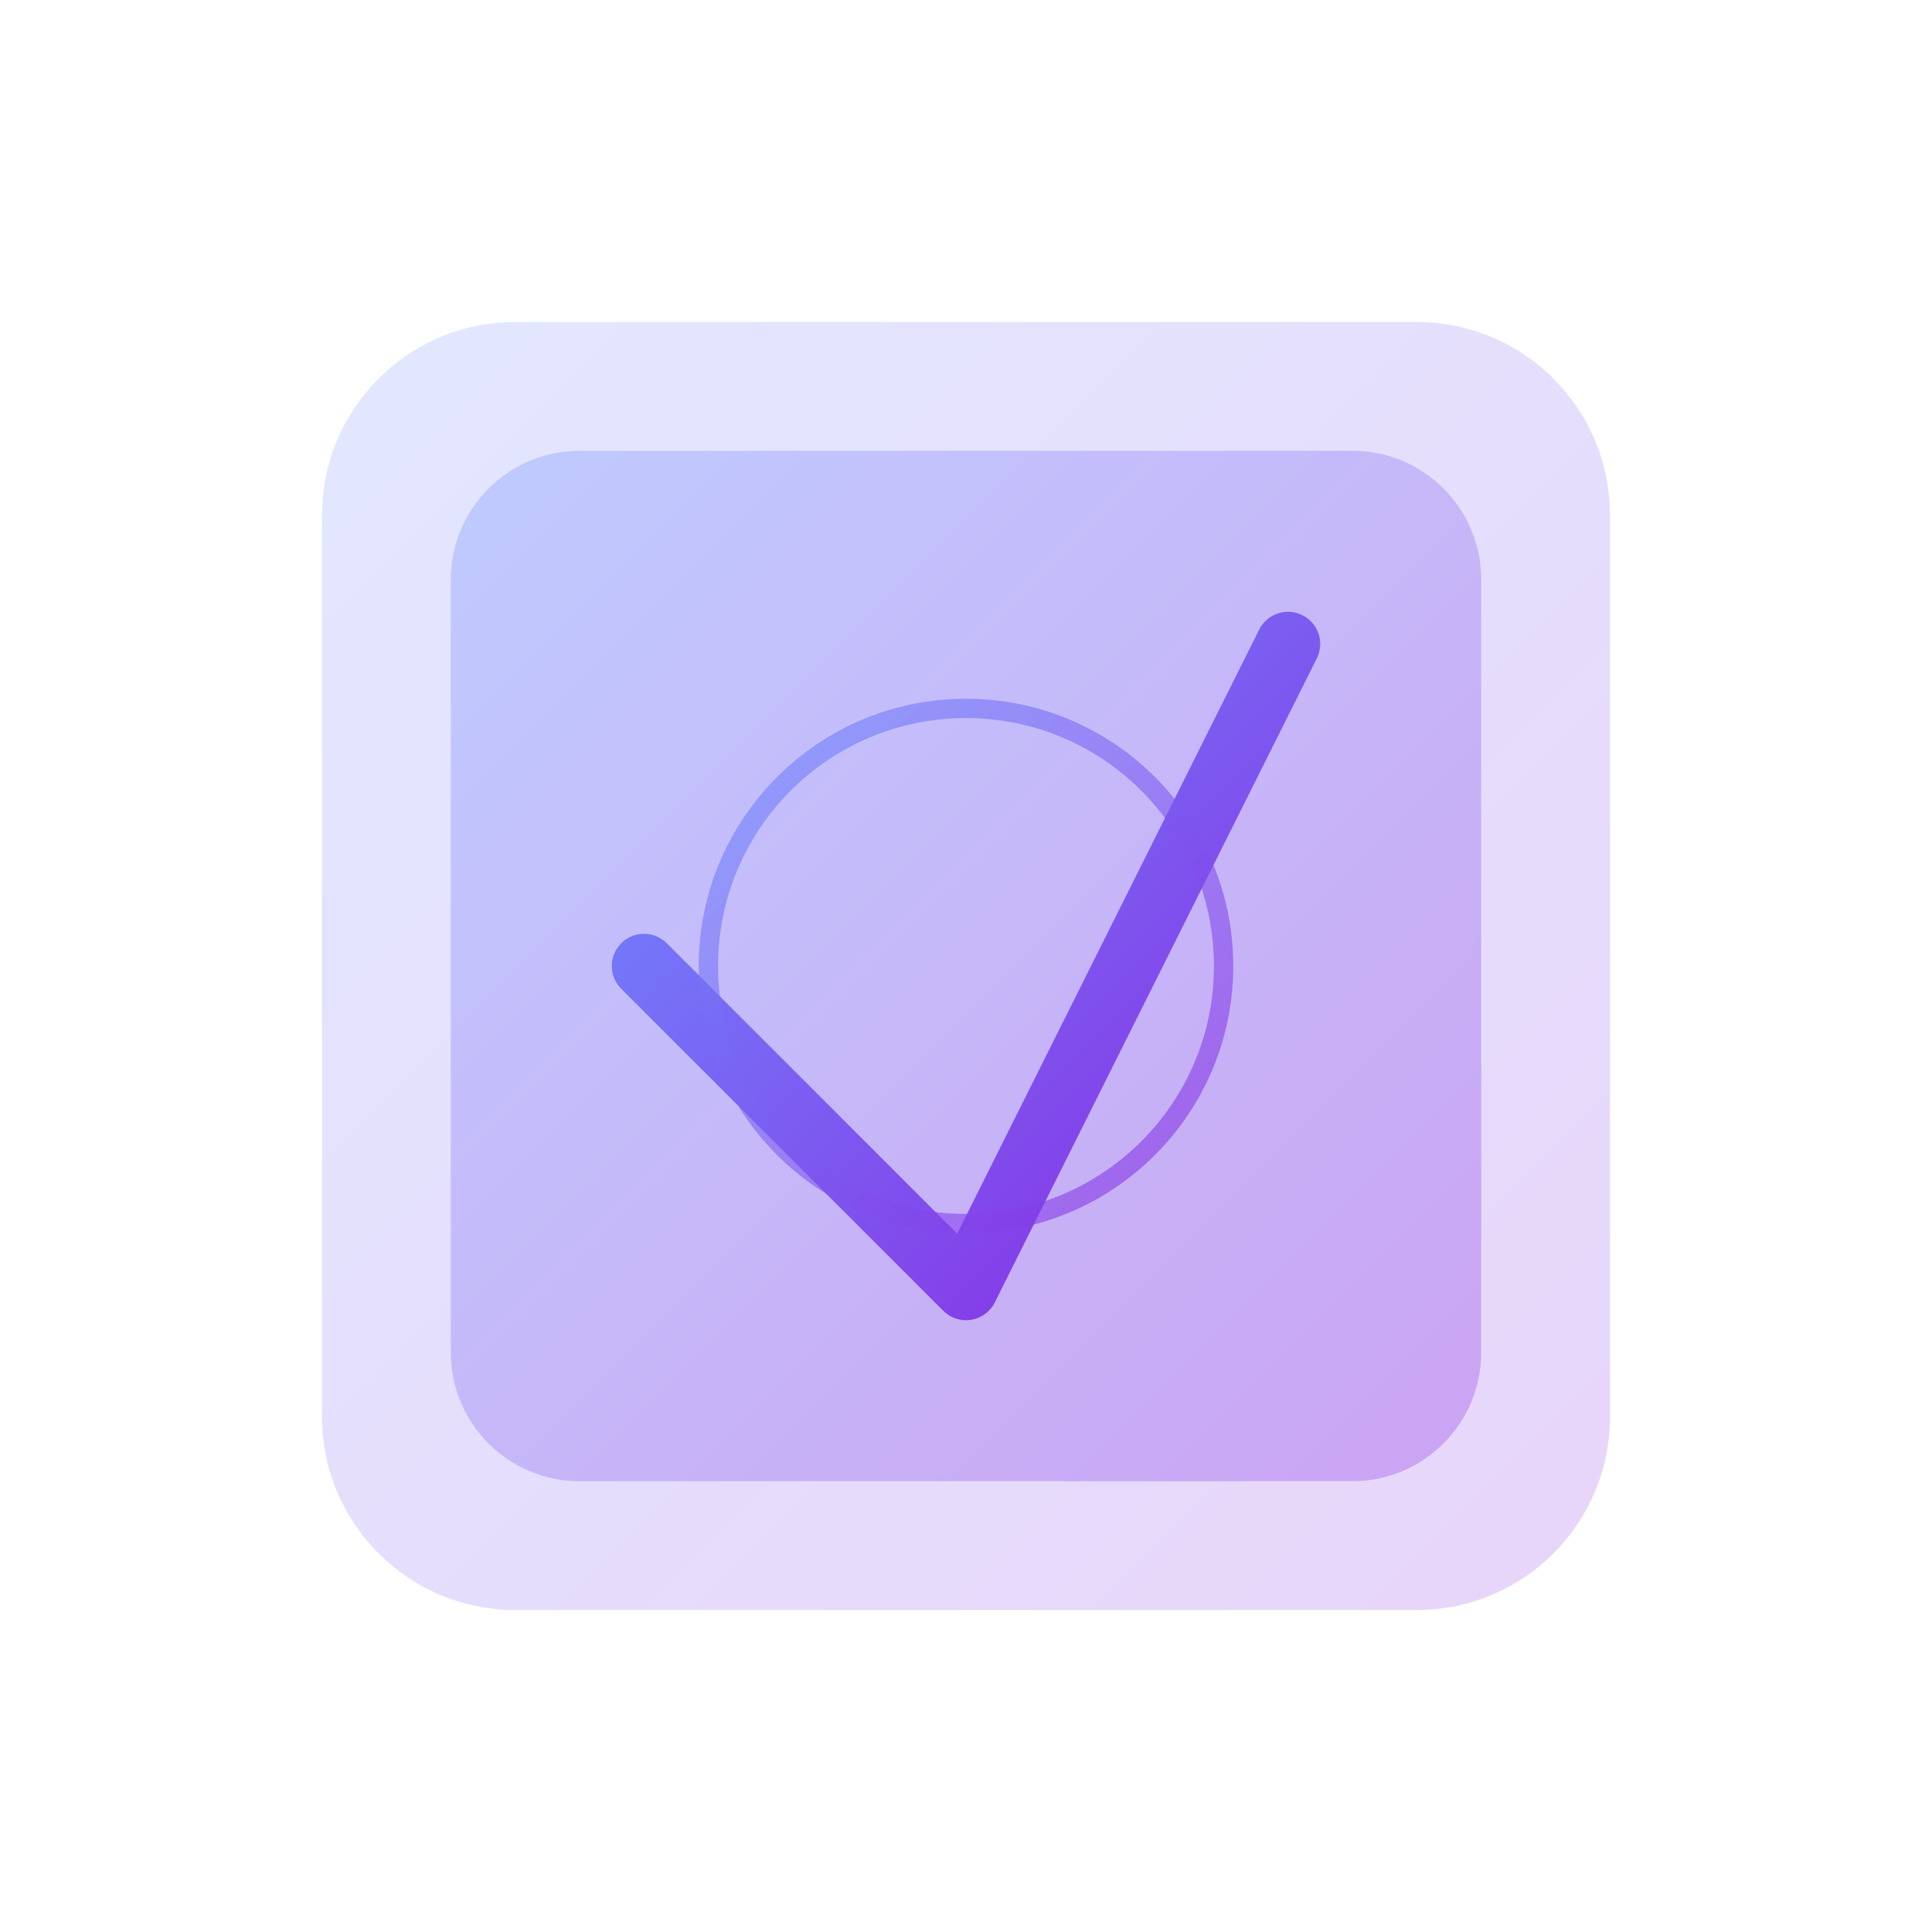
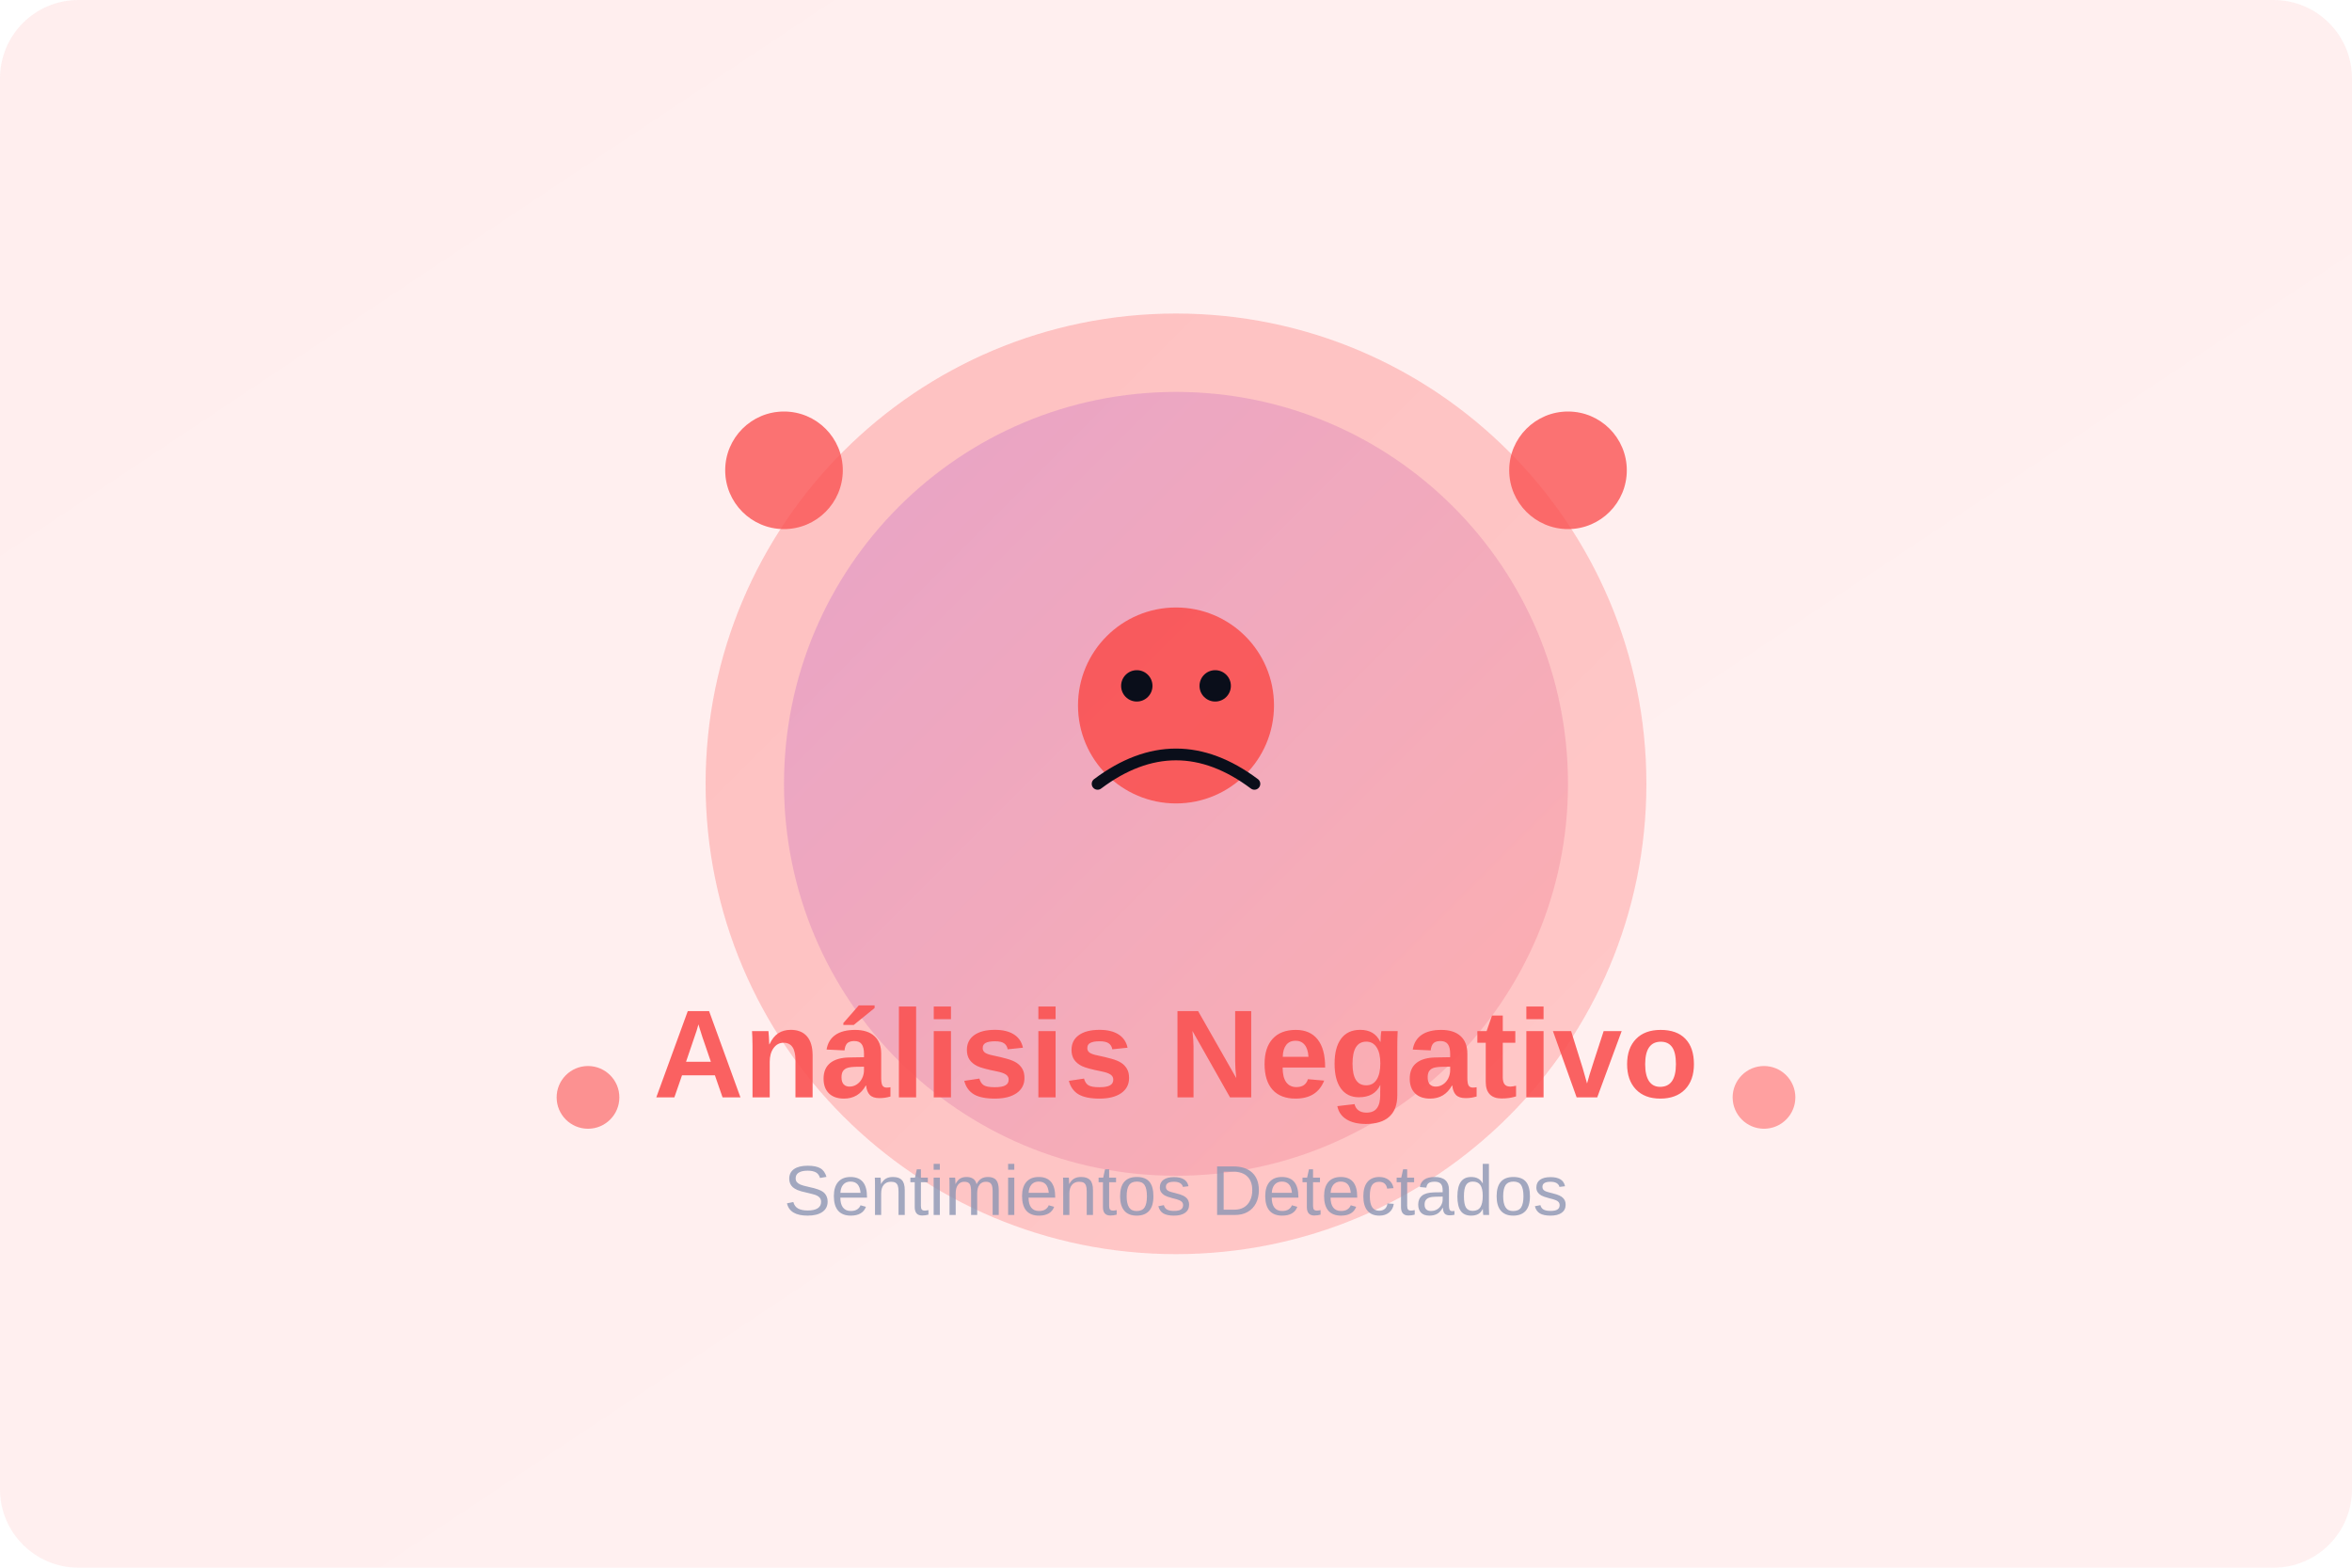
- <svg xmlns="http://www.w3.org/2000/svg" width="300" height="300" viewBox="0 0 300 300" fill="none">
+ <svg xmlns="http://www.w3.org/2000/svg" width="600" height="400" viewBox="0 0 600 400">
  <defs>
-     <linearGradient id="grad2" x1="0%" y1="0%" x2="100%" y2="100%">
-       <stop offset="0%" style="stop-color:#6E8BFF;stop-opacity:1" />
-       <stop offset="100%" style="stop-color:#8A2BE2;stop-opacity:1" />
+     <linearGradient id="grad3" x1="0%" y1="0%" x2="100%" y2="100%">
+       <stop offset="0%" style="stop-color:#fa5252;stop-opacity:1" />
+       <stop offset="100%" style="stop-color:#ff6b6b;stop-opacity:1" />
+     </linearGradient>
+     <linearGradient id="grad4" x1="0%" y1="0%" x2="100%" y2="100%">
+       <stop offset="0%" style="stop-color:#8a2be2;stop-opacity:1" />
+       <stop offset="100%" style="stop-color:#fa5252;stop-opacity:1" />
    </linearGradient>
  </defs>
-   <rect x="50" y="50" width="200" height="200" rx="30" fill="url(#grad2)" opacity="0.2" />
-   <rect x="70" y="70" width="160" height="160" rx="20" fill="url(#grad2)" opacity="0.3" />
-   <path d="M100 150 L150 200 L200 100" stroke="url(#grad2)" stroke-width="10" stroke-linecap="round" stroke-linejoin="round" />
-   <circle cx="150" cy="150" r="40" fill="none" stroke="url(#grad2)" stroke-width="3" opacity="0.6" />
+   <rect width="600" height="400" fill="url(#grad3)" opacity="0.1" rx="20" />
+   <circle cx="300" cy="200" r="120" fill="url(#grad3)" opacity="0.3" />
+   <circle cx="300" cy="200" r="100" fill="url(#grad4)" opacity="0.2" />
+   <circle cx="300" cy="180" r="25" fill="#fa5252" opacity="0.9" />
+   <circle cx="290" cy="175" r="4" fill="#0a0e1a" />
+   <circle cx="310" cy="175" r="4" fill="#0a0e1a" />
+   <path d="M 280 200 Q 300 185 320 200" stroke="#0a0e1a" stroke-width="3" fill="none" stroke-linecap="round" />
+   <circle cx="200" cy="120" r="15" fill="#fa5252" opacity="0.8">
+     <animate attributeName="opacity" values="0.8;1;0.8" dur="2s" repeatCount="indefinite" />
+   </circle>
+   <circle cx="400" cy="120" r="15" fill="#fa5252" opacity="0.8">
+     <animate attributeName="opacity" values="0.8;1;0.8" dur="2s" begin="0.5s" repeatCount="indefinite" />
+   </circle>
+   <text x="300" y="280" font-family="Arial, sans-serif" font-size="32" font-weight="bold" fill="#fa5252" text-anchor="middle" opacity="0.9">Análisis Negativo</text>
+   <text x="300" y="310" font-family="Arial, sans-serif" font-size="18" fill="#8b95b3" text-anchor="middle" opacity="0.8">Sentimientos Detectados</text>
+   <circle cx="150" cy="280" r="8" fill="#fa5252" opacity="0.6">
+     <animate attributeName="cy" values="280;270;280" dur="3s" repeatCount="indefinite" />
+   </circle>
+   <circle cx="450" cy="280" r="8" fill="#ff6b6b" opacity="0.6">
+     <animate attributeName="cy" values="280;270;280" dur="3s" begin="1s" repeatCount="indefinite" />
+   </circle>
</svg>
